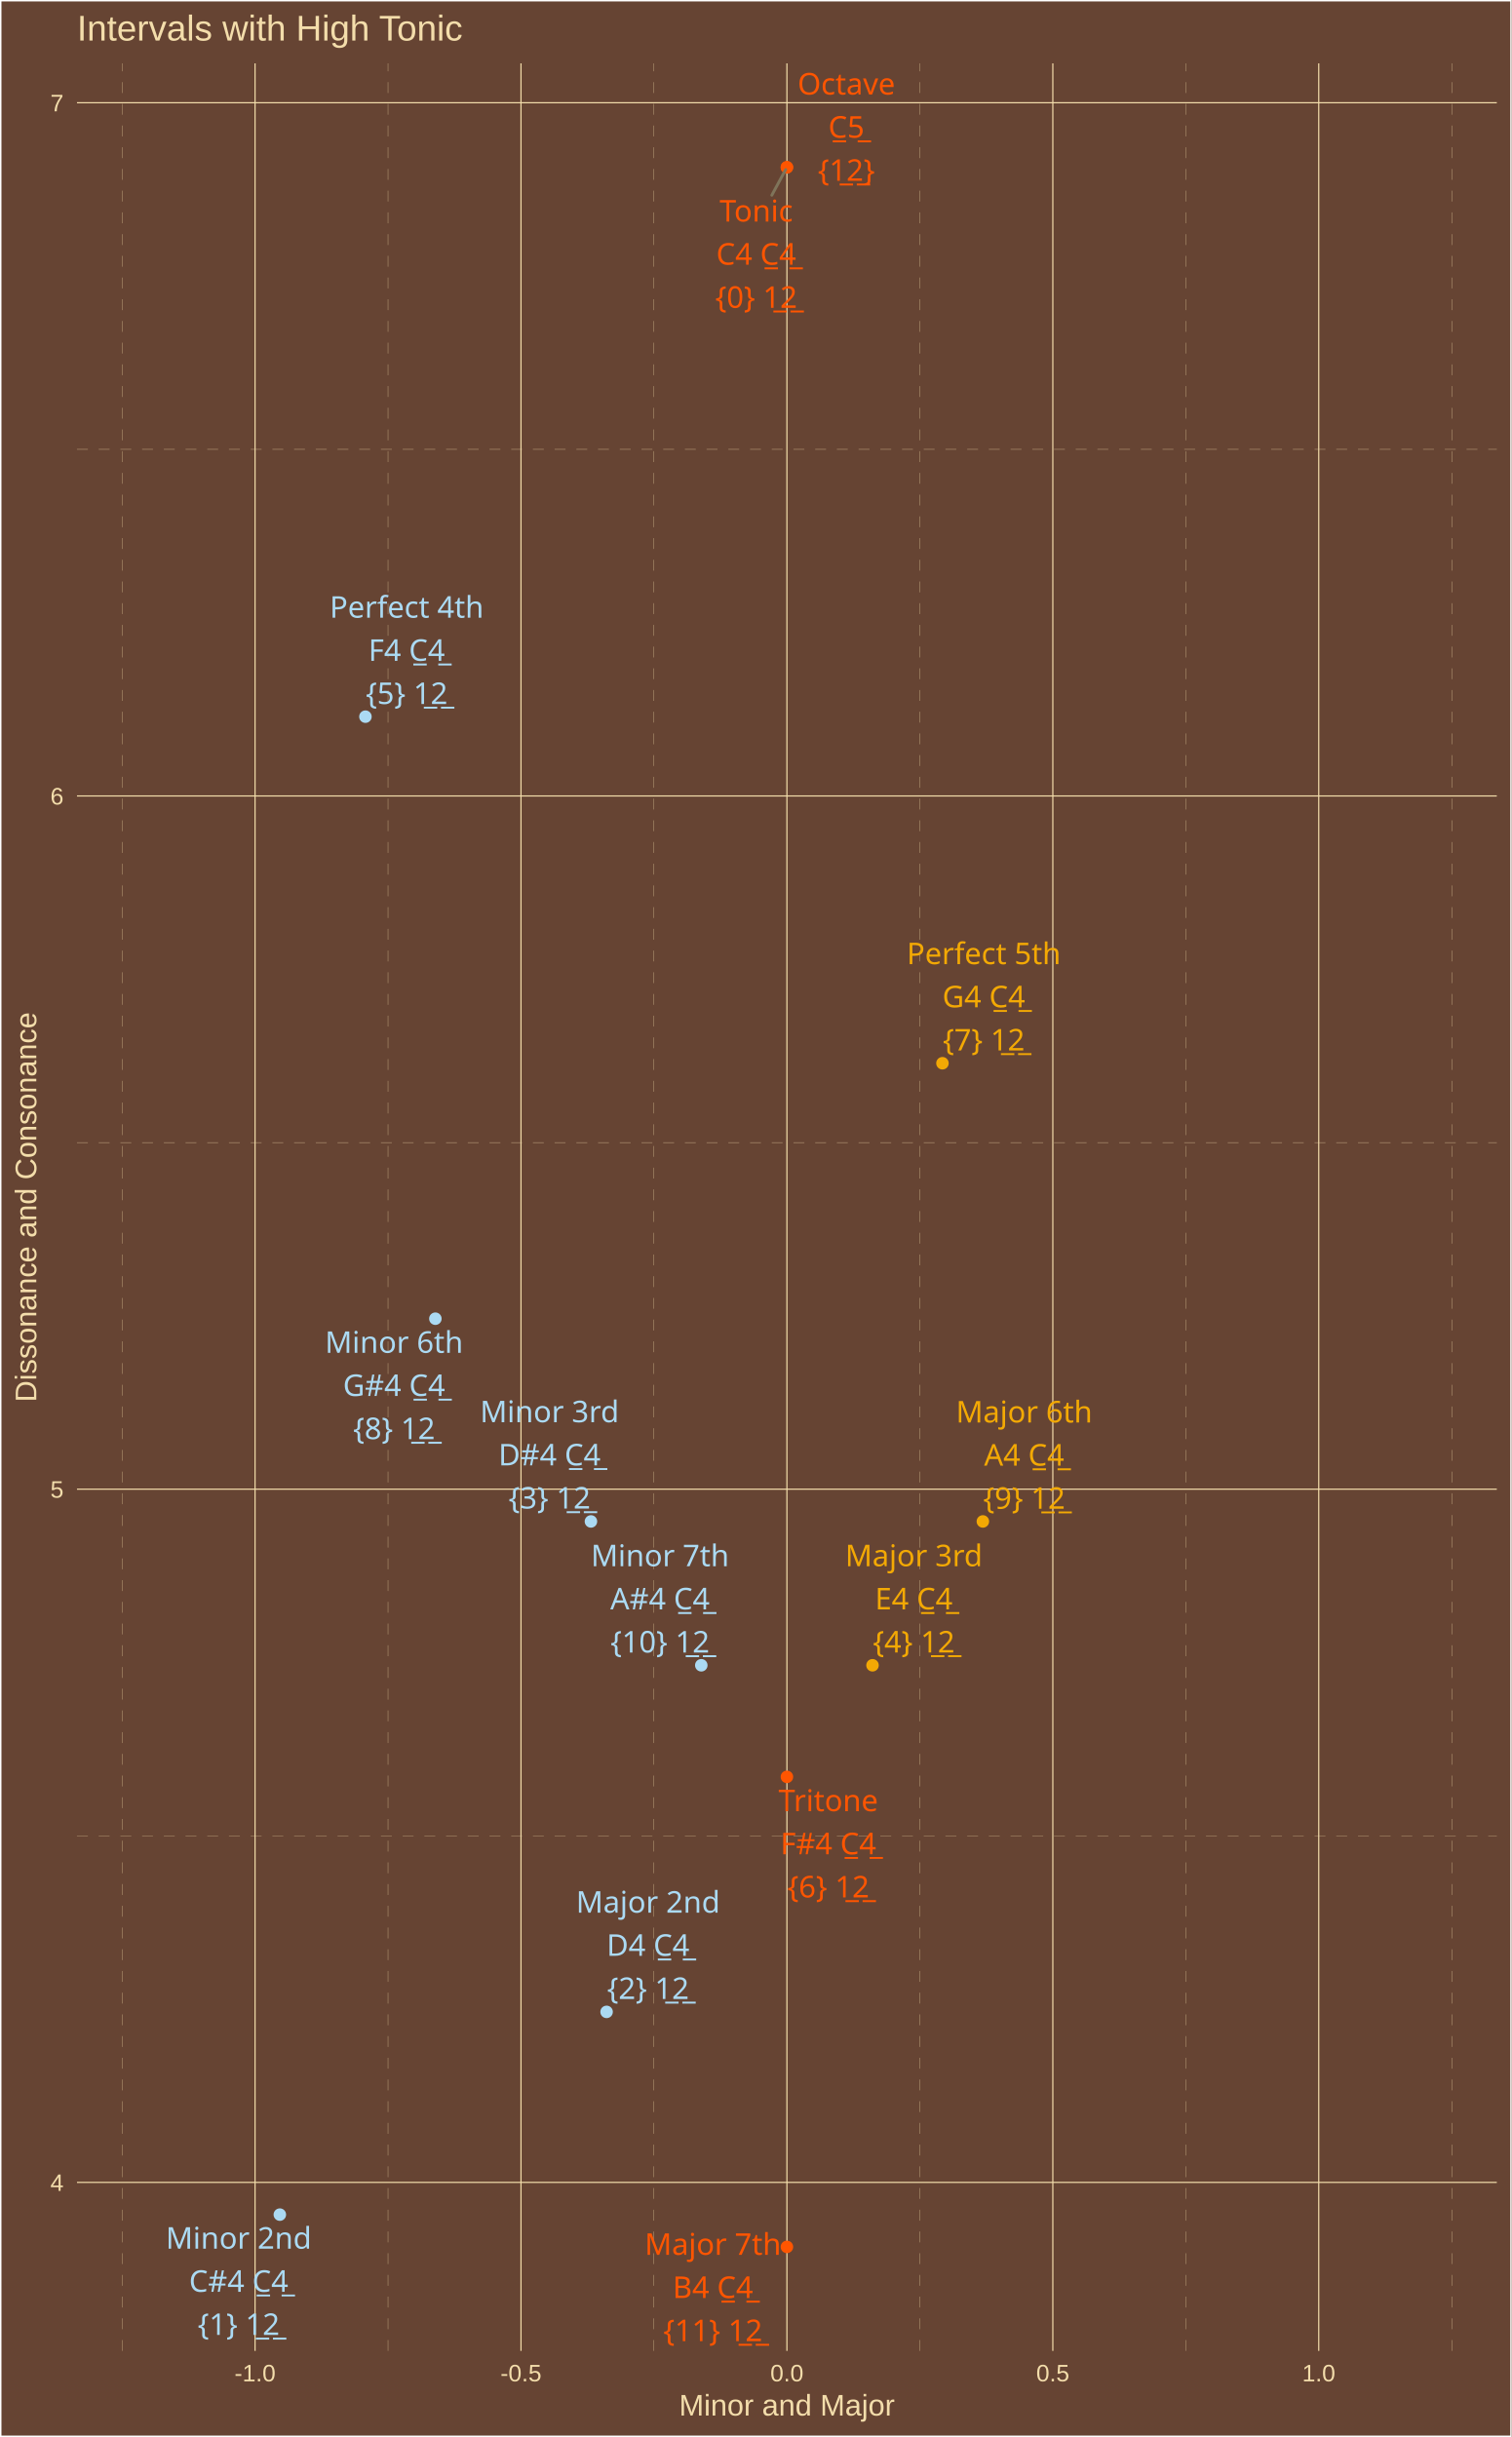
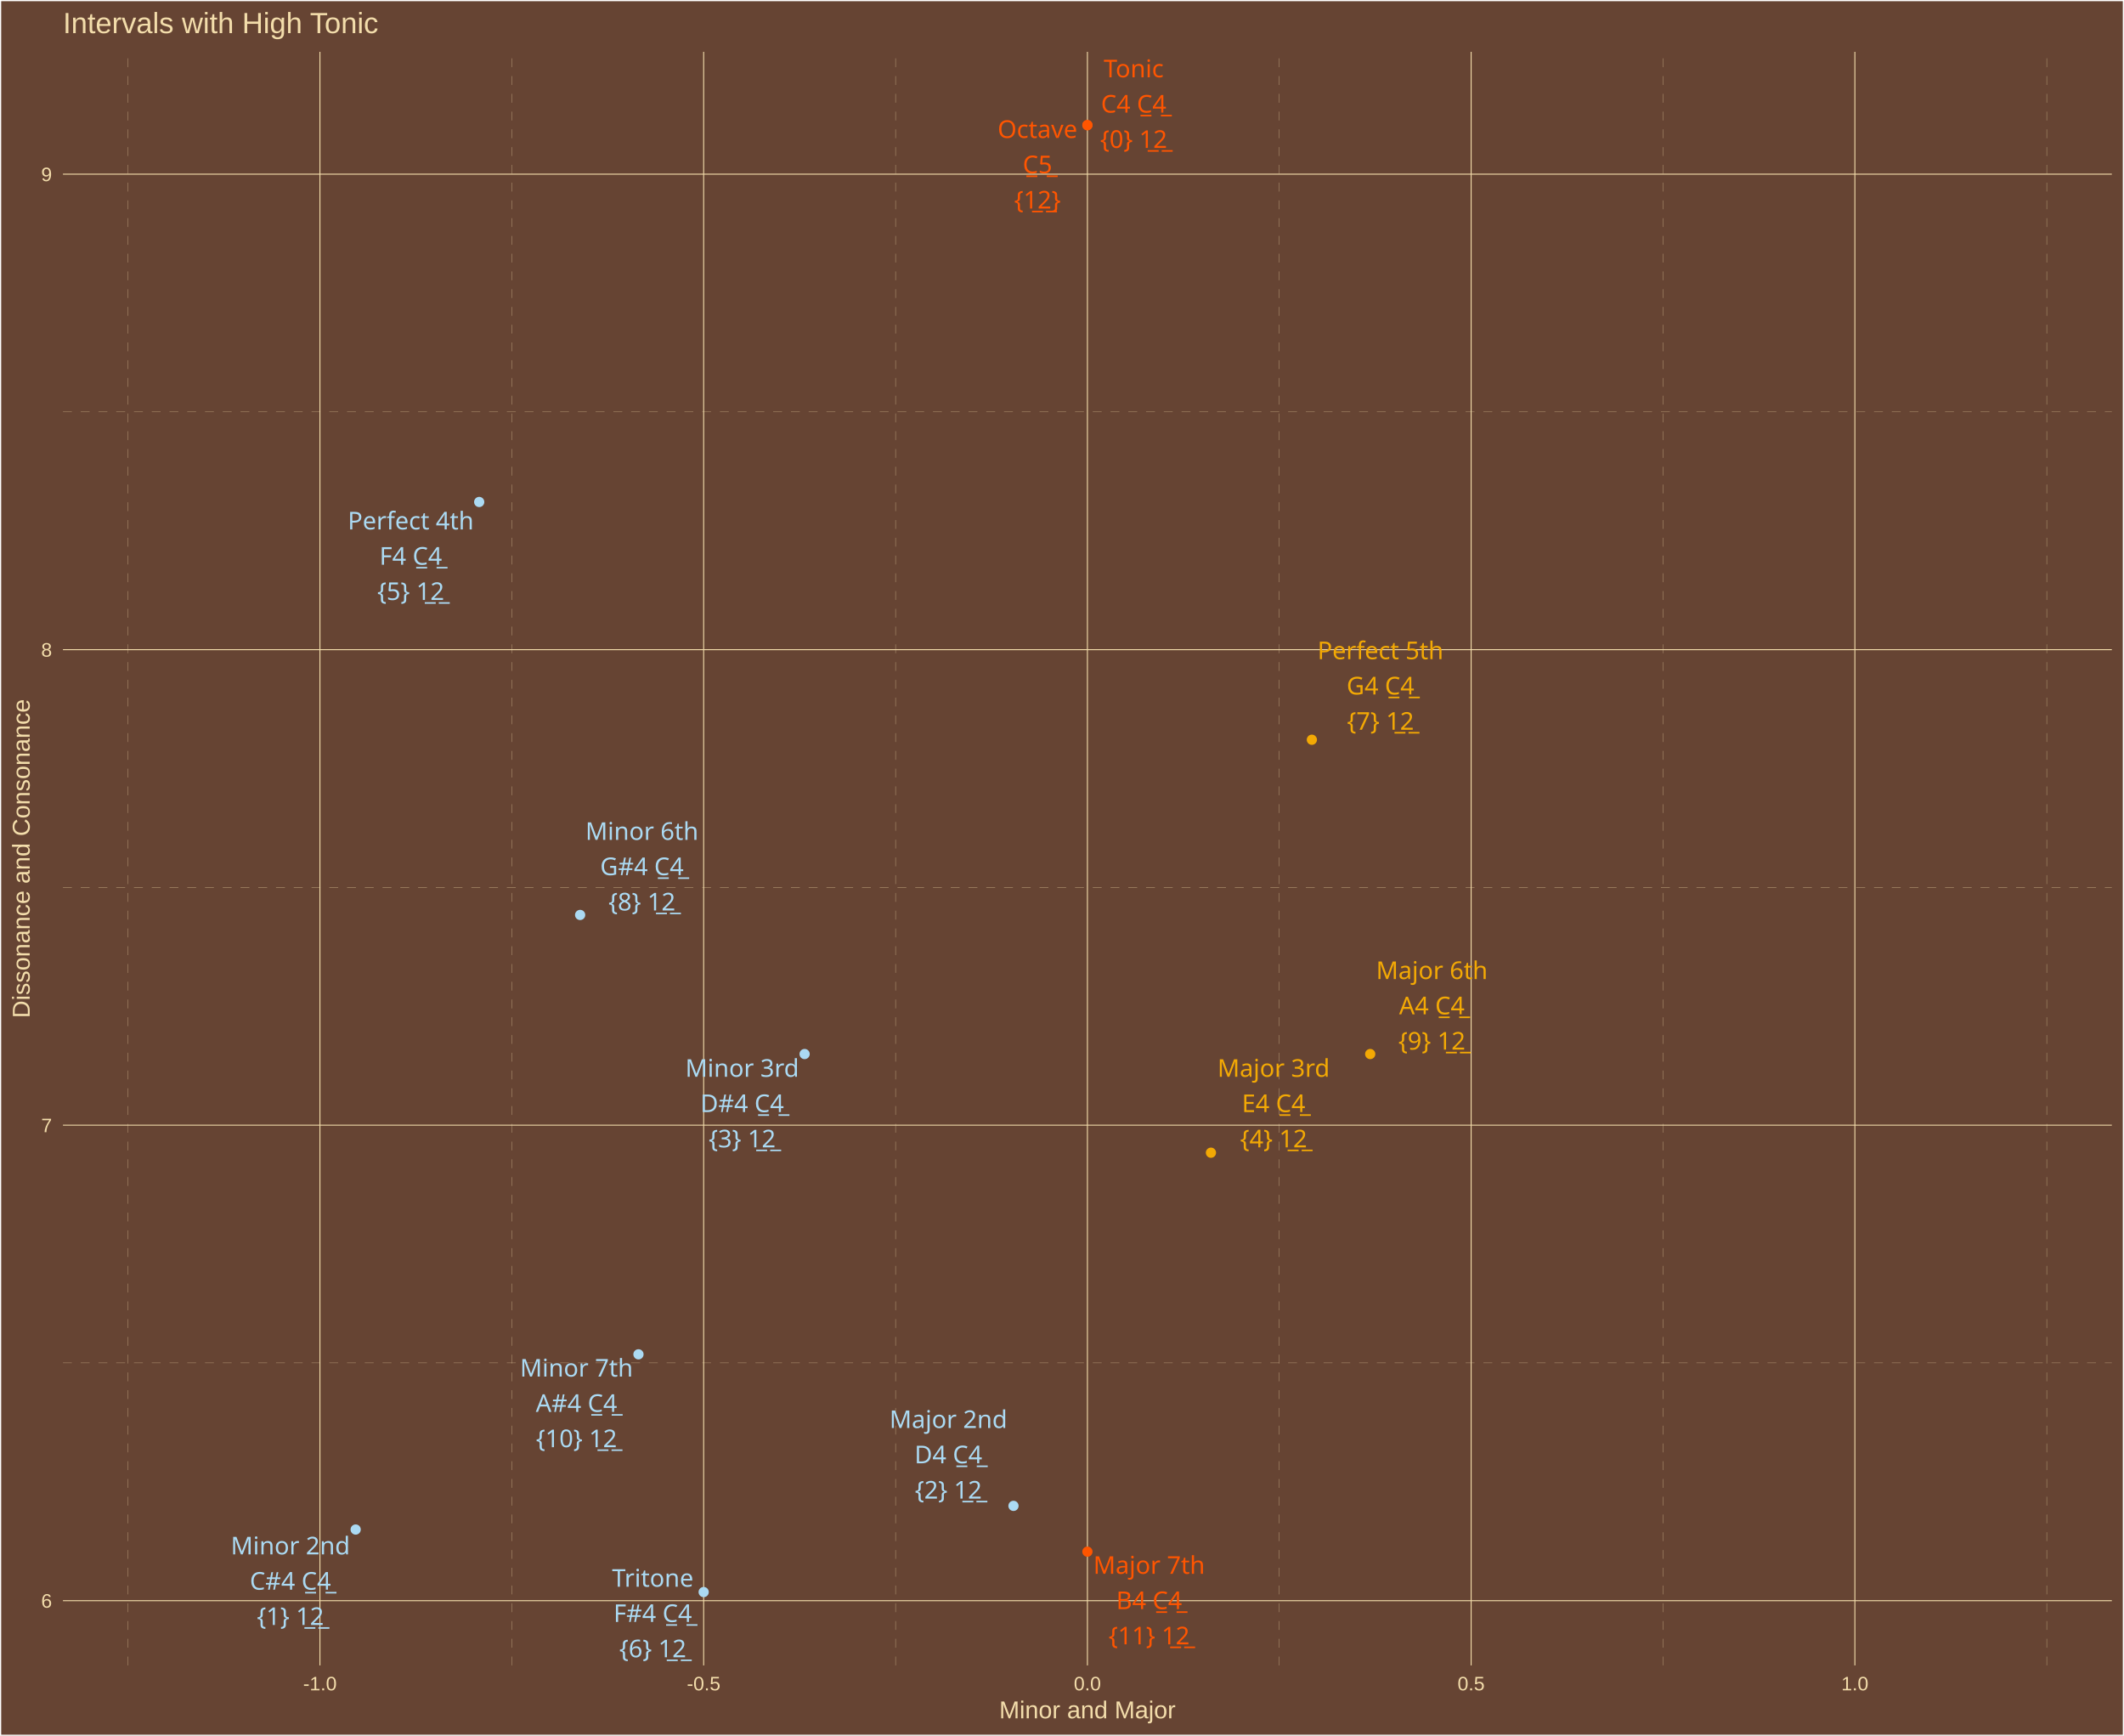
- <svg xmlns="http://www.w3.org/2000/svg" class="svglite" width="557.00pt" height="898.00pt" viewBox="0 0 557.00 898.00">
+ <svg xmlns="http://www.w3.org/2000/svg" class="svglite" width="957.00pt" height="782.00pt" viewBox="0 0 957.00 782.00">
  <defs>
    <style type="text/css">
    .svglite line, .svglite polyline, .svglite polygon, .svglite path, .svglite rect, .svglite circle {
      fill: none;
      stroke: #000000;
      stroke-linecap: round;
      stroke-linejoin: round;
      stroke-miterlimit: 10.00;
    }
    .svglite text {
      white-space: pre;
    }
  </style>
  </defs>
  <rect width="100%" height="100%" style="stroke: none; fill: #664433;" />
  <defs>
-     <clipPath id="cpMC4wMHw1NTcuMDB8MC4wMHw4OTguMDA=">
-       <rect x="0.00" y="0.00" width="557.00" height="898.00" />
+     <clipPath id="cpMC4wMHw5NTcuMDB8MC4wMHw3ODIuMDA=">
+       <rect x="0.00" y="0.00" width="957.00" height="782.00" />
    </clipPath>
  </defs>
-   <g clip-path="url(#cpMC4wMHw1NTcuMDB8MC4wMHw4OTguMDA=)">
-     <rect x="0.00" y="0.00" width="557.00" height="898.00" style="stroke-width: 1.07; stroke: #FFFFFF; fill: #664433;" />
+   <g clip-path="url(#cpMC4wMHw5NTcuMDB8MC4wMHw3ODIuMDA=)">
+     <rect x="0.00" y="0" width="957.00" height="782.00" style="stroke-width: 1.07; stroke: #FFFFFF; fill: #664433;" />
  </g>
  <defs>
-     <clipPath id="cpMjguMzd8NTUxLjUyfDIzLjM0fDg2Ni4yNw==">
-       <rect x="28.37" y="23.34" width="523.15" height="842.93" />
+     <clipPath id="cpMjguMzd8OTUxLjUyfDIzLjM0fDc1MC4yNw==">
+       <rect x="28.37" y="23.34" width="923.15" height="726.93" />
    </clipPath>
  </defs>
-   <g clip-path="url(#cpMjguMzd8NTUxLjUyfDIzLjM0fDg2Ni4yNw==)">
-     <rect x="28.37" y="23.34" width="523.15" height="842.93" style="stroke-width: 1.07; stroke: none; fill: #664433;" />
-     <polyline points="28.37,676.45 551.52,676.45 " style="stroke-width: 0.11; stroke: #F3DDAB; stroke-dasharray: 4.00,4.00; stroke-linecap: butt;" />
-     <polyline points="28.37,421.02 551.52,421.02 " style="stroke-width: 0.11; stroke: #F3DDAB; stroke-dasharray: 4.00,4.00; stroke-linecap: butt;" />
-     <polyline points="28.37,165.58 551.52,165.58 " style="stroke-width: 0.11; stroke: #F3DDAB; stroke-dasharray: 4.00,4.00; stroke-linecap: butt;" />
-     <polyline points="44.99,866.27 44.99,23.34 " style="stroke-width: 0.11; stroke: #F3DDAB; stroke-dasharray: 4.00,4.00; stroke-linecap: butt;" />
-     <polyline points="142.97,866.27 142.97,23.34 " style="stroke-width: 0.11; stroke: #F3DDAB; stroke-dasharray: 4.00,4.00; stroke-linecap: butt;" />
-     <polyline points="240.96,866.27 240.96,23.34 " style="stroke-width: 0.11; stroke: #F3DDAB; stroke-dasharray: 4.00,4.00; stroke-linecap: butt;" />
-     <polyline points="338.94,866.27 338.94,23.34 " style="stroke-width: 0.11; stroke: #F3DDAB; stroke-dasharray: 4.00,4.00; stroke-linecap: butt;" />
-     <polyline points="436.92,866.27 436.92,23.34 " style="stroke-width: 0.11; stroke: #F3DDAB; stroke-dasharray: 4.00,4.00; stroke-linecap: butt;" />
-     <polyline points="534.90,866.27 534.90,23.34 " style="stroke-width: 0.11; stroke: #F3DDAB; stroke-dasharray: 4.00,4.00; stroke-linecap: butt;" />
-     <polyline points="28.37,804.17 551.52,804.17 " style="stroke-width: 0.43; stroke: #F3DDAB; stroke-linecap: butt;" />
-     <polyline points="28.37,548.73 551.52,548.73 " style="stroke-width: 0.43; stroke: #F3DDAB; stroke-linecap: butt;" />
-     <polyline points="28.37,293.30 551.52,293.30 " style="stroke-width: 0.43; stroke: #F3DDAB; stroke-linecap: butt;" />
-     <polyline points="28.37,37.87 551.52,37.87 " style="stroke-width: 0.43; stroke: #F3DDAB; stroke-linecap: butt;" />
-     <polyline points="93.98,866.27 93.98,23.34 " style="stroke-width: 0.43; stroke: #F3DDAB; stroke-linecap: butt;" />
-     <polyline points="191.97,866.27 191.97,23.34 " style="stroke-width: 0.43; stroke: #F3DDAB; stroke-linecap: butt;" />
-     <polyline points="289.95,866.27 289.95,23.34 " style="stroke-width: 0.43; stroke: #F3DDAB; stroke-linecap: butt;" />
-     <polyline points="387.93,866.27 387.93,23.34 " style="stroke-width: 0.43; stroke: #F3DDAB; stroke-linecap: butt;" />
-     <polyline points="485.91,866.27 485.91,23.34 " style="stroke-width: 0.43; stroke: #F3DDAB; stroke-linecap: butt;" />
-     <circle cx="289.95" cy="61.65" r="1.95" style="stroke-width: 0.71; stroke: #FF5500; fill: #FF5500;" />
-     <circle cx="103.11" cy="816.06" r="1.95" style="stroke-width: 0.71; stroke: #ABDAF3; fill: #ABDAF3;" />
-     <circle cx="223.51" cy="741.35" r="1.95" style="stroke-width: 0.71; stroke: #ABDAF3; fill: #ABDAF3;" />
-     <circle cx="217.74" cy="560.63" r="1.95" style="stroke-width: 0.71; stroke: #ABDAF3; fill: #ABDAF3;" />
-     <circle cx="321.49" cy="613.63" r="1.95" style="stroke-width: 0.71; stroke: #F3A904; fill: #F3A904;" />
-     <circle cx="134.65" cy="264.08" r="1.95" style="stroke-width: 0.71; stroke: #ABDAF3; fill: #ABDAF3;" />
-     <circle cx="289.95" cy="654.75" r="1.95" style="stroke-width: 0.71; stroke: #FF5500; fill: #FF5500;" />
-     <circle cx="347.26" cy="391.79" r="1.95" style="stroke-width: 0.71; stroke: #F3A904; fill: #F3A904;" />
-     <circle cx="160.42" cy="485.92" r="1.95" style="stroke-width: 0.71; stroke: #ABDAF3; fill: #ABDAF3;" />
-     <circle cx="362.15" cy="560.63" r="1.95" style="stroke-width: 0.71; stroke: #F3A904; fill: #F3A904;" />
-     <circle cx="258.40" cy="613.63" r="1.95" style="stroke-width: 0.71; stroke: #ABDAF3; fill: #ABDAF3;" />
-     <circle cx="289.95" cy="827.95" r="1.95" style="stroke-width: 0.71; stroke: #FF5500; fill: #FF5500;" />
-     <circle cx="289.95" cy="61.65" r="1.95" style="stroke-width: 0.71; stroke: #FF5500; fill: #FF5500;" />
-     <line x1="284.39" y1="71.93" x2="289.49" y2="62.49" style="stroke-width: 1.07; stroke: #7F745A;" />
-     <text x="278.64" y="81.63" text-anchor="middle" style="font-size: 11.04px;fill: #FF5500; font-family: &quot;Arial Unicode MS&quot;;" textLength="26.97px" lengthAdjust="spacingAndGlyphs">Tonic</text>
-     <text x="278.64" y="97.53" text-anchor="middle" style="font-size: 11.04px;fill: #FF5500; font-family: &quot;Arial Unicode MS&quot;;" textLength="31.26px" lengthAdjust="spacingAndGlyphs">C4 C̲4̲</text>
-     <text x="278.64" y="113.43" text-anchor="middle" style="font-size: 11.04px;fill: #FF5500; font-family: &quot;Arial Unicode MS&quot;;" textLength="28.84px" lengthAdjust="spacingAndGlyphs">{0} 1̲2̲</text>
-     <text x="87.94" y="828.60" text-anchor="middle" style="font-size: 11.04px;fill: #ABDAF3; font-family: &quot;Arial Unicode MS&quot;;" textLength="49.05px" lengthAdjust="spacingAndGlyphs">Minor 2nd</text>
-     <text x="87.94" y="844.50" text-anchor="middle" style="font-size: 11.04px;fill: #ABDAF3; font-family: &quot;Arial Unicode MS&quot;;" textLength="37.40px" lengthAdjust="spacingAndGlyphs">C#4 C̲4̲</text>
-     <text x="87.94" y="860.39" text-anchor="middle" style="font-size: 11.04px;fill: #ABDAF3; font-family: &quot;Arial Unicode MS&quot;;" textLength="28.84px" lengthAdjust="spacingAndGlyphs">{1} 1̲2̲</text>
-     <text x="238.78" y="704.79" text-anchor="middle" style="font-size: 11.04px;fill: #ABDAF3; font-family: &quot;Arial Unicode MS&quot;;" textLength="49.05px" lengthAdjust="spacingAndGlyphs">Major 2nd</text>
-     <text x="238.78" y="720.69" text-anchor="middle" style="font-size: 11.04px;fill: #ABDAF3; font-family: &quot;Arial Unicode MS&quot;;" textLength="31.26px" lengthAdjust="spacingAndGlyphs">D4 C̲4̲</text>
-     <text x="238.78" y="736.59" text-anchor="middle" style="font-size: 11.04px;fill: #ABDAF3; font-family: &quot;Arial Unicode MS&quot;;" textLength="28.84px" lengthAdjust="spacingAndGlyphs">{2} 1̲2̲</text>
-     <text x="202.48" y="524.08" text-anchor="middle" style="font-size: 11.04px;fill: #ABDAF3; font-family: &quot;Arial Unicode MS&quot;;" textLength="46.58px" lengthAdjust="spacingAndGlyphs">Minor 3rd</text>
-     <text x="202.48" y="539.98" text-anchor="middle" style="font-size: 11.04px;fill: #ABDAF3; font-family: &quot;Arial Unicode MS&quot;;" textLength="37.40px" lengthAdjust="spacingAndGlyphs">D#4 C̲4̲</text>
-     <text x="202.48" y="555.87" text-anchor="middle" style="font-size: 11.04px;fill: #ABDAF3; font-family: &quot;Arial Unicode MS&quot;;" textLength="28.84px" lengthAdjust="spacingAndGlyphs">{3} 1̲2̲</text>
-     <text x="336.71" y="577.13" text-anchor="middle" style="font-size: 11.04px;fill: #F3A904; font-family: &quot;Arial Unicode MS&quot;;" textLength="46.58px" lengthAdjust="spacingAndGlyphs">Major 3rd</text>
-     <text x="336.71" y="593.03" text-anchor="middle" style="font-size: 11.04px;fill: #F3A904; font-family: &quot;Arial Unicode MS&quot;;" textLength="30.66px" lengthAdjust="spacingAndGlyphs">E4 C̲4̲</text>
-     <text x="336.71" y="608.92" text-anchor="middle" style="font-size: 11.04px;fill: #F3A904; font-family: &quot;Arial Unicode MS&quot;;" textLength="28.84px" lengthAdjust="spacingAndGlyphs">{4} 1̲2̲</text>
-     <text x="149.85" y="227.62" text-anchor="middle" style="font-size: 11.04px;fill: #ABDAF3; font-family: &quot;Arial Unicode MS&quot;;" textLength="53.35px" lengthAdjust="spacingAndGlyphs">Perfect 4th</text>
-     <text x="149.85" y="243.51" text-anchor="middle" style="font-size: 11.04px;fill: #ABDAF3; font-family: &quot;Arial Unicode MS&quot;;" textLength="30.04px" lengthAdjust="spacingAndGlyphs">F4 C̲4̲</text>
-     <text x="149.85" y="259.41" text-anchor="middle" style="font-size: 11.04px;fill: #ABDAF3; font-family: &quot;Arial Unicode MS&quot;;" textLength="28.84px" lengthAdjust="spacingAndGlyphs">{5} 1̲2̲</text>
-     <text x="305.20" y="667.39" text-anchor="middle" style="font-size: 11.04px;fill: #FF5500; font-family: &quot;Arial Unicode MS&quot;;" textLength="34.33px" lengthAdjust="spacingAndGlyphs">Tritone</text>
-     <text x="305.20" y="683.28" text-anchor="middle" style="font-size: 11.04px;fill: #FF5500; font-family: &quot;Arial Unicode MS&quot;;" textLength="36.17px" lengthAdjust="spacingAndGlyphs">F#4 C̲4̲</text>
-     <text x="305.20" y="699.18" text-anchor="middle" style="font-size: 11.04px;fill: #FF5500; font-family: &quot;Arial Unicode MS&quot;;" textLength="28.84px" lengthAdjust="spacingAndGlyphs">{6} 1̲2̲</text>
-     <text x="362.49" y="355.28" text-anchor="middle" style="font-size: 11.04px;fill: #F3A904; font-family: &quot;Arial Unicode MS&quot;;" textLength="53.35px" lengthAdjust="spacingAndGlyphs">Perfect 5th</text>
-     <text x="362.49" y="371.18" text-anchor="middle" style="font-size: 11.04px;fill: #F3A904; font-family: &quot;Arial Unicode MS&quot;;" textLength="31.88px" lengthAdjust="spacingAndGlyphs">G4 C̲4̲</text>
-     <text x="362.49" y="387.08" text-anchor="middle" style="font-size: 11.04px;fill: #F3A904; font-family: &quot;Arial Unicode MS&quot;;" textLength="28.84px" lengthAdjust="spacingAndGlyphs">{7} 1̲2̲</text>
-     <text x="145.20" y="498.50" text-anchor="middle" style="font-size: 11.04px;fill: #ABDAF3; font-family: &quot;Arial Unicode MS&quot;;" textLength="45.98px" lengthAdjust="spacingAndGlyphs">Minor 6th</text>
-     <text x="145.20" y="514.40" text-anchor="middle" style="font-size: 11.04px;fill: #ABDAF3; font-family: &quot;Arial Unicode MS&quot;;" textLength="38.02px" lengthAdjust="spacingAndGlyphs">G#4 C̲4̲</text>
-     <text x="145.20" y="530.29" text-anchor="middle" style="font-size: 11.04px;fill: #ABDAF3; font-family: &quot;Arial Unicode MS&quot;;" textLength="28.84px" lengthAdjust="spacingAndGlyphs">{8} 1̲2̲</text>
-     <text x="377.37" y="524.16" text-anchor="middle" style="font-size: 11.04px;fill: #F3A904; font-family: &quot;Arial Unicode MS&quot;;" textLength="45.98px" lengthAdjust="spacingAndGlyphs">Major 6th</text>
-     <text x="377.37" y="540.06" text-anchor="middle" style="font-size: 11.04px;fill: #F3A904; font-family: &quot;Arial Unicode MS&quot;;" textLength="30.66px" lengthAdjust="spacingAndGlyphs">A4 C̲4̲</text>
-     <text x="377.37" y="555.95" text-anchor="middle" style="font-size: 11.04px;fill: #F3A904; font-family: &quot;Arial Unicode MS&quot;;" textLength="28.84px" lengthAdjust="spacingAndGlyphs">{9} 1̲2̲</text>
-     <text x="243.19" y="577.13" text-anchor="middle" style="font-size: 11.04px;fill: #ABDAF3; font-family: &quot;Arial Unicode MS&quot;;" textLength="45.98px" lengthAdjust="spacingAndGlyphs">Minor 7th</text>
-     <text x="243.19" y="593.03" text-anchor="middle" style="font-size: 11.04px;fill: #ABDAF3; font-family: &quot;Arial Unicode MS&quot;;" textLength="36.79px" lengthAdjust="spacingAndGlyphs">A#4 C̲4̲</text>
-     <text x="243.19" y="608.93" text-anchor="middle" style="font-size: 11.04px;fill: #ABDAF3; font-family: &quot;Arial Unicode MS&quot;;" textLength="34.98px" lengthAdjust="spacingAndGlyphs">{10} 1̲2̲</text>
-     <text x="262.67" y="830.87" text-anchor="middle" style="font-size: 11.04px;fill: #FF5500; font-family: &quot;Arial Unicode MS&quot;;" textLength="45.98px" lengthAdjust="spacingAndGlyphs">Major 7th</text>
-     <text x="262.67" y="846.77" text-anchor="middle" style="font-size: 11.04px;fill: #FF5500; font-family: &quot;Arial Unicode MS&quot;;" textLength="30.66px" lengthAdjust="spacingAndGlyphs">B4 C̲4̲</text>
-     <text x="262.67" y="862.67" text-anchor="middle" style="font-size: 11.04px;fill: #FF5500; font-family: &quot;Arial Unicode MS&quot;;" textLength="34.98px" lengthAdjust="spacingAndGlyphs">{11} 1̲2̲</text>
-     <text x="311.85" y="34.83" text-anchor="middle" style="font-size: 11.04px;fill: #FF5500; font-family: &quot;Arial Unicode MS&quot;;" textLength="34.95px" lengthAdjust="spacingAndGlyphs">Octave</text>
-     <text x="311.85" y="50.73" text-anchor="middle" style="font-size: 11.04px;fill: #FF5500; font-family: &quot;Arial Unicode MS&quot;;" textLength="14.10px" lengthAdjust="spacingAndGlyphs">C̲5̲</text>
-     <text x="311.85" y="66.63" text-anchor="middle" style="font-size: 11.04px;fill: #FF5500; font-family: &quot;Arial Unicode MS&quot;;" textLength="19.64px" lengthAdjust="spacingAndGlyphs">{1̲2̲}</text>
+   <g clip-path="url(#cpMjguMzd8OTUxLjUyfDIzLjM0fDc1MC4yNw==)">
+     <rect x="28.37" y="23.34" width="923.15" height="726.93" style="stroke-width: 1.07; stroke: none; fill: #664433;" />
+     <polyline points="28.37,613.99 951.52,613.99 " style="stroke-width: 0.11; stroke: #F3DDAB; stroke-dasharray: 4.00,4.00; stroke-linecap: butt;" />
+     <polyline points="28.37,399.78 951.52,399.78 " style="stroke-width: 0.11; stroke: #F3DDAB; stroke-dasharray: 4.00,4.00; stroke-linecap: butt;" />
+     <polyline points="28.37,185.56 951.52,185.56 " style="stroke-width: 0.11; stroke: #F3DDAB; stroke-dasharray: 4.00,4.00; stroke-linecap: butt;" />
+     <polyline points="57.70,750.27 57.70,23.34 " style="stroke-width: 0.11; stroke: #F3DDAB; stroke-dasharray: 4.00,4.00; stroke-linecap: butt;" />
+     <polyline points="230.60,750.27 230.60,23.34 " style="stroke-width: 0.11; stroke: #F3DDAB; stroke-dasharray: 4.00,4.00; stroke-linecap: butt;" />
+     <polyline points="403.50,750.27 403.50,23.34 " style="stroke-width: 0.11; stroke: #F3DDAB; stroke-dasharray: 4.00,4.00; stroke-linecap: butt;" />
+     <polyline points="576.39,750.27 576.39,23.34 " style="stroke-width: 0.11; stroke: #F3DDAB; stroke-dasharray: 4.00,4.00; stroke-linecap: butt;" />
+     <polyline points="749.29,750.27 749.29,23.34 " style="stroke-width: 0.11; stroke: #F3DDAB; stroke-dasharray: 4.00,4.00; stroke-linecap: butt;" />
+     <polyline points="922.19,750.27 922.19,23.34 " style="stroke-width: 0.11; stroke: #F3DDAB; stroke-dasharray: 4.00,4.00; stroke-linecap: butt;" />
+     <polyline points="28.37,721.10 951.52,721.10 " style="stroke-width: 0.43; stroke: #F3DDAB; stroke-linecap: butt;" />
+     <polyline points="28.37,506.88 951.52,506.88 " style="stroke-width: 0.43; stroke: #F3DDAB; stroke-linecap: butt;" />
+     <polyline points="28.37,292.67 951.52,292.67 " style="stroke-width: 0.43; stroke: #F3DDAB; stroke-linecap: butt;" />
+     <polyline points="28.37,78.45 951.52,78.45 " style="stroke-width: 0.43; stroke: #F3DDAB; stroke-linecap: butt;" />
+     <polyline points="144.15,750.27 144.15,23.34 " style="stroke-width: 0.43; stroke: #F3DDAB; stroke-linecap: butt;" />
+     <polyline points="317.05,750.27 317.05,23.34 " style="stroke-width: 0.43; stroke: #F3DDAB; stroke-linecap: butt;" />
+     <polyline points="489.95,750.27 489.95,23.34 " style="stroke-width: 0.43; stroke: #F3DDAB; stroke-linecap: butt;" />
+     <polyline points="662.84,750.27 662.84,23.34 " style="stroke-width: 0.43; stroke: #F3DDAB; stroke-linecap: butt;" />
+     <polyline points="835.74,750.27 835.74,23.34 " style="stroke-width: 0.43; stroke: #F3DDAB; stroke-linecap: butt;" />
+     <circle cx="489.95" cy="56.38" r="1.95" style="stroke-width: 0.71; stroke: #FF5500; fill: #FF5500;" />
+     <circle cx="160.25" cy="689.05" r="1.95" style="stroke-width: 0.71; stroke: #ABDAF3; fill: #ABDAF3;" />
+     <circle cx="456.64" cy="678.39" r="1.95" style="stroke-width: 0.71; stroke: #ABDAF3; fill: #ABDAF3;" />
+     <circle cx="362.53" cy="474.84" r="1.95" style="stroke-width: 0.71; stroke: #ABDAF3; fill: #ABDAF3;" />
+     <circle cx="545.61" cy="519.29" r="1.95" style="stroke-width: 0.71; stroke: #F3A904; fill: #F3A904;" />
+     <circle cx="215.91" cy="226.14" r="1.95" style="stroke-width: 0.71; stroke: #ABDAF3; fill: #ABDAF3;" />
+     <circle cx="317.05" cy="717.22" r="1.95" style="stroke-width: 0.71; stroke: #ABDAF3; fill: #ABDAF3;" />
+     <circle cx="591.08" cy="333.25" r="1.95" style="stroke-width: 0.71; stroke: #F3A904; fill: #F3A904;" />
+     <circle cx="261.39" cy="412.18" r="1.95" style="stroke-width: 0.71; stroke: #ABDAF3; fill: #ABDAF3;" />
+     <circle cx="617.37" cy="474.84" r="1.95" style="stroke-width: 0.71; stroke: #F3A904; fill: #F3A904;" />
+     <circle cx="287.67" cy="610.12" r="1.95" style="stroke-width: 0.71; stroke: #ABDAF3; fill: #ABDAF3;" />
+     <circle cx="489.95" cy="699.02" r="1.95" style="stroke-width: 0.71; stroke: #FF5500; fill: #FF5500;" />
+     <circle cx="489.95" cy="56.38" r="1.95" style="stroke-width: 0.71; stroke: #FF5500; fill: #FF5500;" />
+     <text x="510.79" y="34.83" text-anchor="middle" style="font-size: 11.04px;fill: #FF5500; font-family: &quot;Arial Unicode MS&quot;;" textLength="26.97px" lengthAdjust="spacingAndGlyphs">Tonic</text>
+     <text x="510.79" y="50.73" text-anchor="middle" style="font-size: 11.04px;fill: #FF5500; font-family: &quot;Arial Unicode MS&quot;;" textLength="31.26px" lengthAdjust="spacingAndGlyphs">C4 C̲4̲</text>
+     <text x="510.79" y="66.63" text-anchor="middle" style="font-size: 11.04px;fill: #FF5500; font-family: &quot;Arial Unicode MS&quot;;" textLength="28.84px" lengthAdjust="spacingAndGlyphs">{0} 1̲2̲</text>
+     <text x="130.84" y="700.25" text-anchor="middle" style="font-size: 11.04px;fill: #ABDAF3; font-family: &quot;Arial Unicode MS&quot;;" textLength="49.05px" lengthAdjust="spacingAndGlyphs">Minor 2nd</text>
+     <text x="130.84" y="716.15" text-anchor="middle" style="font-size: 11.04px;fill: #ABDAF3; font-family: &quot;Arial Unicode MS&quot;;" textLength="37.40px" lengthAdjust="spacingAndGlyphs">C#4 C̲4̲</text>
+     <text x="130.84" y="732.04" text-anchor="middle" style="font-size: 11.04px;fill: #ABDAF3; font-family: &quot;Arial Unicode MS&quot;;" textLength="28.84px" lengthAdjust="spacingAndGlyphs">{1} 1̲2̲</text>
+     <text x="427.30" y="643.31" text-anchor="middle" style="font-size: 11.04px;fill: #ABDAF3; font-family: &quot;Arial Unicode MS&quot;;" textLength="49.05px" lengthAdjust="spacingAndGlyphs">Major 2nd</text>
+     <text x="427.30" y="659.21" text-anchor="middle" style="font-size: 11.04px;fill: #ABDAF3; font-family: &quot;Arial Unicode MS&quot;;" textLength="31.26px" lengthAdjust="spacingAndGlyphs">D4 C̲4̲</text>
+     <text x="427.30" y="675.11" text-anchor="middle" style="font-size: 11.04px;fill: #ABDAF3; font-family: &quot;Arial Unicode MS&quot;;" textLength="28.84px" lengthAdjust="spacingAndGlyphs">{2} 1̲2̲</text>
+     <text x="334.39" y="485.09" text-anchor="middle" style="font-size: 11.04px;fill: #ABDAF3; font-family: &quot;Arial Unicode MS&quot;;" textLength="46.58px" lengthAdjust="spacingAndGlyphs">Minor 3rd</text>
+     <text x="334.39" y="500.99" text-anchor="middle" style="font-size: 11.04px;fill: #ABDAF3; font-family: &quot;Arial Unicode MS&quot;;" textLength="37.40px" lengthAdjust="spacingAndGlyphs">D#4 C̲4̲</text>
+     <text x="334.39" y="516.89" text-anchor="middle" style="font-size: 11.04px;fill: #ABDAF3; font-family: &quot;Arial Unicode MS&quot;;" textLength="28.84px" lengthAdjust="spacingAndGlyphs">{3} 1̲2̲</text>
+     <text x="573.84" y="485.09" text-anchor="middle" style="font-size: 11.04px;fill: #F3A904; font-family: &quot;Arial Unicode MS&quot;;" textLength="46.58px" lengthAdjust="spacingAndGlyphs">Major 3rd</text>
+     <text x="573.84" y="500.99" text-anchor="middle" style="font-size: 11.04px;fill: #F3A904; font-family: &quot;Arial Unicode MS&quot;;" textLength="30.66px" lengthAdjust="spacingAndGlyphs">E4 C̲4̲</text>
+     <text x="573.84" y="516.89" text-anchor="middle" style="font-size: 11.04px;fill: #F3A904; font-family: &quot;Arial Unicode MS&quot;;" textLength="28.84px" lengthAdjust="spacingAndGlyphs">{4} 1̲2̲</text>
+     <text x="185.07" y="238.50" text-anchor="middle" style="font-size: 11.04px;fill: #ABDAF3; font-family: &quot;Arial Unicode MS&quot;;" textLength="53.35px" lengthAdjust="spacingAndGlyphs">Perfect 4th</text>
+     <text x="185.07" y="254.40" text-anchor="middle" style="font-size: 11.04px;fill: #ABDAF3; font-family: &quot;Arial Unicode MS&quot;;" textLength="30.04px" lengthAdjust="spacingAndGlyphs">F4 C̲4̲</text>
+     <text x="185.07" y="270.29" text-anchor="middle" style="font-size: 11.04px;fill: #ABDAF3; font-family: &quot;Arial Unicode MS&quot;;" textLength="28.84px" lengthAdjust="spacingAndGlyphs">{5} 1̲2̲</text>
+     <text x="294.11" y="714.81" text-anchor="middle" style="font-size: 11.04px;fill: #ABDAF3; font-family: &quot;Arial Unicode MS&quot;;" textLength="34.33px" lengthAdjust="spacingAndGlyphs">Tritone</text>
+     <text x="294.11" y="730.70" text-anchor="middle" style="font-size: 11.04px;fill: #ABDAF3; font-family: &quot;Arial Unicode MS&quot;;" textLength="36.17px" lengthAdjust="spacingAndGlyphs">F#4 C̲4̲</text>
+     <text x="294.11" y="746.60" text-anchor="middle" style="font-size: 11.04px;fill: #ABDAF3; font-family: &quot;Arial Unicode MS&quot;;" textLength="28.84px" lengthAdjust="spacingAndGlyphs">{6} 1̲2̲</text>
+     <text x="621.99" y="296.96" text-anchor="middle" style="font-size: 11.04px;fill: #F3A904; font-family: &quot;Arial Unicode MS&quot;;" textLength="53.35px" lengthAdjust="spacingAndGlyphs">Perfect 5th</text>
+     <text x="621.99" y="312.85" text-anchor="middle" style="font-size: 11.04px;fill: #F3A904; font-family: &quot;Arial Unicode MS&quot;;" textLength="31.88px" lengthAdjust="spacingAndGlyphs">G4 C̲4̲</text>
+     <text x="621.99" y="328.75" text-anchor="middle" style="font-size: 11.04px;fill: #F3A904; font-family: &quot;Arial Unicode MS&quot;;" textLength="28.84px" lengthAdjust="spacingAndGlyphs">{7} 1̲2̲</text>
+     <text x="289.23" y="378.36" text-anchor="middle" style="font-size: 11.04px;fill: #ABDAF3; font-family: &quot;Arial Unicode MS&quot;;" textLength="45.98px" lengthAdjust="spacingAndGlyphs">Minor 6th</text>
+     <text x="289.23" y="394.25" text-anchor="middle" style="font-size: 11.04px;fill: #ABDAF3; font-family: &quot;Arial Unicode MS&quot;;" textLength="38.02px" lengthAdjust="spacingAndGlyphs">G#4 C̲4̲</text>
+     <text x="289.23" y="410.15" text-anchor="middle" style="font-size: 11.04px;fill: #ABDAF3; font-family: &quot;Arial Unicode MS&quot;;" textLength="28.84px" lengthAdjust="spacingAndGlyphs">{8} 1̲2̲</text>
+     <text x="645.15" y="441.05" text-anchor="middle" style="font-size: 11.04px;fill: #F3A904; font-family: &quot;Arial Unicode MS&quot;;" textLength="45.98px" lengthAdjust="spacingAndGlyphs">Major 6th</text>
+     <text x="645.15" y="456.94" text-anchor="middle" style="font-size: 11.04px;fill: #F3A904; font-family: &quot;Arial Unicode MS&quot;;" textLength="30.66px" lengthAdjust="spacingAndGlyphs">A4 C̲4̲</text>
+     <text x="645.15" y="472.84" text-anchor="middle" style="font-size: 11.04px;fill: #F3A904; font-family: &quot;Arial Unicode MS&quot;;" textLength="28.84px" lengthAdjust="spacingAndGlyphs">{9} 1̲2̲</text>
+     <text x="259.74" y="620.15" text-anchor="middle" style="font-size: 11.04px;fill: #ABDAF3; font-family: &quot;Arial Unicode MS&quot;;" textLength="45.98px" lengthAdjust="spacingAndGlyphs">Minor 7th</text>
+     <text x="259.74" y="636.05" text-anchor="middle" style="font-size: 11.04px;fill: #ABDAF3; font-family: &quot;Arial Unicode MS&quot;;" textLength="36.79px" lengthAdjust="spacingAndGlyphs">A#4 C̲4̲</text>
+     <text x="259.74" y="651.95" text-anchor="middle" style="font-size: 11.04px;fill: #ABDAF3; font-family: &quot;Arial Unicode MS&quot;;" textLength="34.98px" lengthAdjust="spacingAndGlyphs">{10} 1̲2̲</text>
+     <text x="517.75" y="708.99" text-anchor="middle" style="font-size: 11.04px;fill: #FF5500; font-family: &quot;Arial Unicode MS&quot;;" textLength="45.98px" lengthAdjust="spacingAndGlyphs">Major 7th</text>
+     <text x="517.75" y="724.89" text-anchor="middle" style="font-size: 11.04px;fill: #FF5500; font-family: &quot;Arial Unicode MS&quot;;" textLength="30.66px" lengthAdjust="spacingAndGlyphs">B4 C̲4̲</text>
+     <text x="517.75" y="740.78" text-anchor="middle" style="font-size: 11.04px;fill: #FF5500; font-family: &quot;Arial Unicode MS&quot;;" textLength="34.98px" lengthAdjust="spacingAndGlyphs">{11} 1̲2̲</text>
+     <text x="467.45" y="62.14" text-anchor="middle" style="font-size: 11.04px;fill: #FF5500; font-family: &quot;Arial Unicode MS&quot;;" textLength="34.95px" lengthAdjust="spacingAndGlyphs">Octave</text>
+     <text x="467.45" y="78.04" text-anchor="middle" style="font-size: 11.04px;fill: #FF5500; font-family: &quot;Arial Unicode MS&quot;;" textLength="14.10px" lengthAdjust="spacingAndGlyphs">C̲5̲</text>
+     <text x="467.45" y="93.94" text-anchor="middle" style="font-size: 11.04px;fill: #FF5500; font-family: &quot;Arial Unicode MS&quot;;" textLength="19.64px" lengthAdjust="spacingAndGlyphs">{1̲2̲}</text>
  </g>
-   <g clip-path="url(#cpMC4wMHw1NTcuMDB8MC4wMHw4OTguMDA=)">
-     <text x="23.44" y="807.32" text-anchor="end" style="font-size: 8.80px;fill: #F3DDAB; font-family: &quot;Arial&quot;;" textLength="4.90px" lengthAdjust="spacingAndGlyphs">4</text>
-     <text x="23.44" y="551.89" text-anchor="end" style="font-size: 8.80px;fill: #F3DDAB; font-family: &quot;Arial&quot;;" textLength="4.90px" lengthAdjust="spacingAndGlyphs">5</text>
-     <text x="23.44" y="296.45" text-anchor="end" style="font-size: 8.80px;fill: #F3DDAB; font-family: &quot;Arial&quot;;" textLength="4.90px" lengthAdjust="spacingAndGlyphs">6</text>
-     <text x="23.44" y="41.02" text-anchor="end" style="font-size: 8.80px;fill: #F3DDAB; font-family: &quot;Arial&quot;;" textLength="4.90px" lengthAdjust="spacingAndGlyphs">7</text>
-     <text x="93.98" y="877.50" text-anchor="middle" style="font-size: 8.80px;fill: #F3DDAB; font-family: &quot;Arial&quot;;" textLength="15.16px" lengthAdjust="spacingAndGlyphs">-1.0</text>
-     <text x="191.97" y="877.50" text-anchor="middle" style="font-size: 8.80px;fill: #F3DDAB; font-family: &quot;Arial&quot;;" textLength="15.16px" lengthAdjust="spacingAndGlyphs">-0.5</text>
-     <text x="289.95" y="877.50" text-anchor="middle" style="font-size: 8.80px;fill: #F3DDAB; font-family: &quot;Arial&quot;;" textLength="12.23px" lengthAdjust="spacingAndGlyphs">0.0</text>
-     <text x="387.93" y="877.50" text-anchor="middle" style="font-size: 8.80px;fill: #F3DDAB; font-family: &quot;Arial&quot;;" textLength="12.23px" lengthAdjust="spacingAndGlyphs">0.5</text>
-     <text x="485.91" y="877.50" text-anchor="middle" style="font-size: 8.80px;fill: #F3DDAB; font-family: &quot;Arial&quot;;" textLength="12.23px" lengthAdjust="spacingAndGlyphs">1.0</text>
-     <text x="289.95" y="890.09" text-anchor="middle" style="font-size: 11.00px;fill: #F3DDAB; font-family: &quot;Arial&quot;;" textLength="79.49px" lengthAdjust="spacingAndGlyphs">Minor and Major</text>
-     <text transform="translate(13.37,444.80) rotate(-90)" text-anchor="middle" style="font-size: 11.00px;fill: #F3DDAB; font-family: &quot;Arial&quot;;" textLength="143.73px" lengthAdjust="spacingAndGlyphs">Dissonance and Consonance</text>
+   <g clip-path="url(#cpMC4wMHw5NTcuMDB8MC4wMHw3ODIuMDA=)">
+     <text x="23.44" y="724.25" text-anchor="end" style="font-size: 8.80px;fill: #F3DDAB; font-family: &quot;Arial&quot;;" textLength="4.90px" lengthAdjust="spacingAndGlyphs">6</text>
+     <text x="23.44" y="510.04" text-anchor="end" style="font-size: 8.80px;fill: #F3DDAB; font-family: &quot;Arial&quot;;" textLength="4.90px" lengthAdjust="spacingAndGlyphs">7</text>
+     <text x="23.44" y="295.82" text-anchor="end" style="font-size: 8.80px;fill: #F3DDAB; font-family: &quot;Arial&quot;;" textLength="4.90px" lengthAdjust="spacingAndGlyphs">8</text>
+     <text x="23.44" y="81.61" text-anchor="end" style="font-size: 8.80px;fill: #F3DDAB; font-family: &quot;Arial&quot;;" textLength="4.90px" lengthAdjust="spacingAndGlyphs">9</text>
+     <text x="144.15" y="761.50" text-anchor="middle" style="font-size: 8.80px;fill: #F3DDAB; font-family: &quot;Arial&quot;;" textLength="15.16px" lengthAdjust="spacingAndGlyphs">-1.0</text>
+     <text x="317.05" y="761.50" text-anchor="middle" style="font-size: 8.80px;fill: #F3DDAB; font-family: &quot;Arial&quot;;" textLength="15.16px" lengthAdjust="spacingAndGlyphs">-0.5</text>
+     <text x="489.95" y="761.50" text-anchor="middle" style="font-size: 8.80px;fill: #F3DDAB; font-family: &quot;Arial&quot;;" textLength="12.23px" lengthAdjust="spacingAndGlyphs">0.0</text>
+     <text x="662.84" y="761.50" text-anchor="middle" style="font-size: 8.80px;fill: #F3DDAB; font-family: &quot;Arial&quot;;" textLength="12.23px" lengthAdjust="spacingAndGlyphs">0.5</text>
+     <text x="835.74" y="761.50" text-anchor="middle" style="font-size: 8.80px;fill: #F3DDAB; font-family: &quot;Arial&quot;;" textLength="12.23px" lengthAdjust="spacingAndGlyphs">1.0</text>
+     <text x="489.95" y="774.09" text-anchor="middle" style="font-size: 11.00px;fill: #F3DDAB; font-family: &quot;Arial&quot;;" textLength="79.49px" lengthAdjust="spacingAndGlyphs">Minor and Major</text>
+     <text transform="translate(13.37,386.80) rotate(-90)" text-anchor="middle" style="font-size: 11.00px;fill: #F3DDAB; font-family: &quot;Arial&quot;;" textLength="143.73px" lengthAdjust="spacingAndGlyphs">Dissonance and Consonance</text>
    <text x="28.37" y="14.94" style="font-size: 13.20px;fill: #F3DDAB; font-family: &quot;Arial&quot;;" textLength="143.69px" lengthAdjust="spacingAndGlyphs">Intervals with High Tonic</text>
  </g>
</svg>
